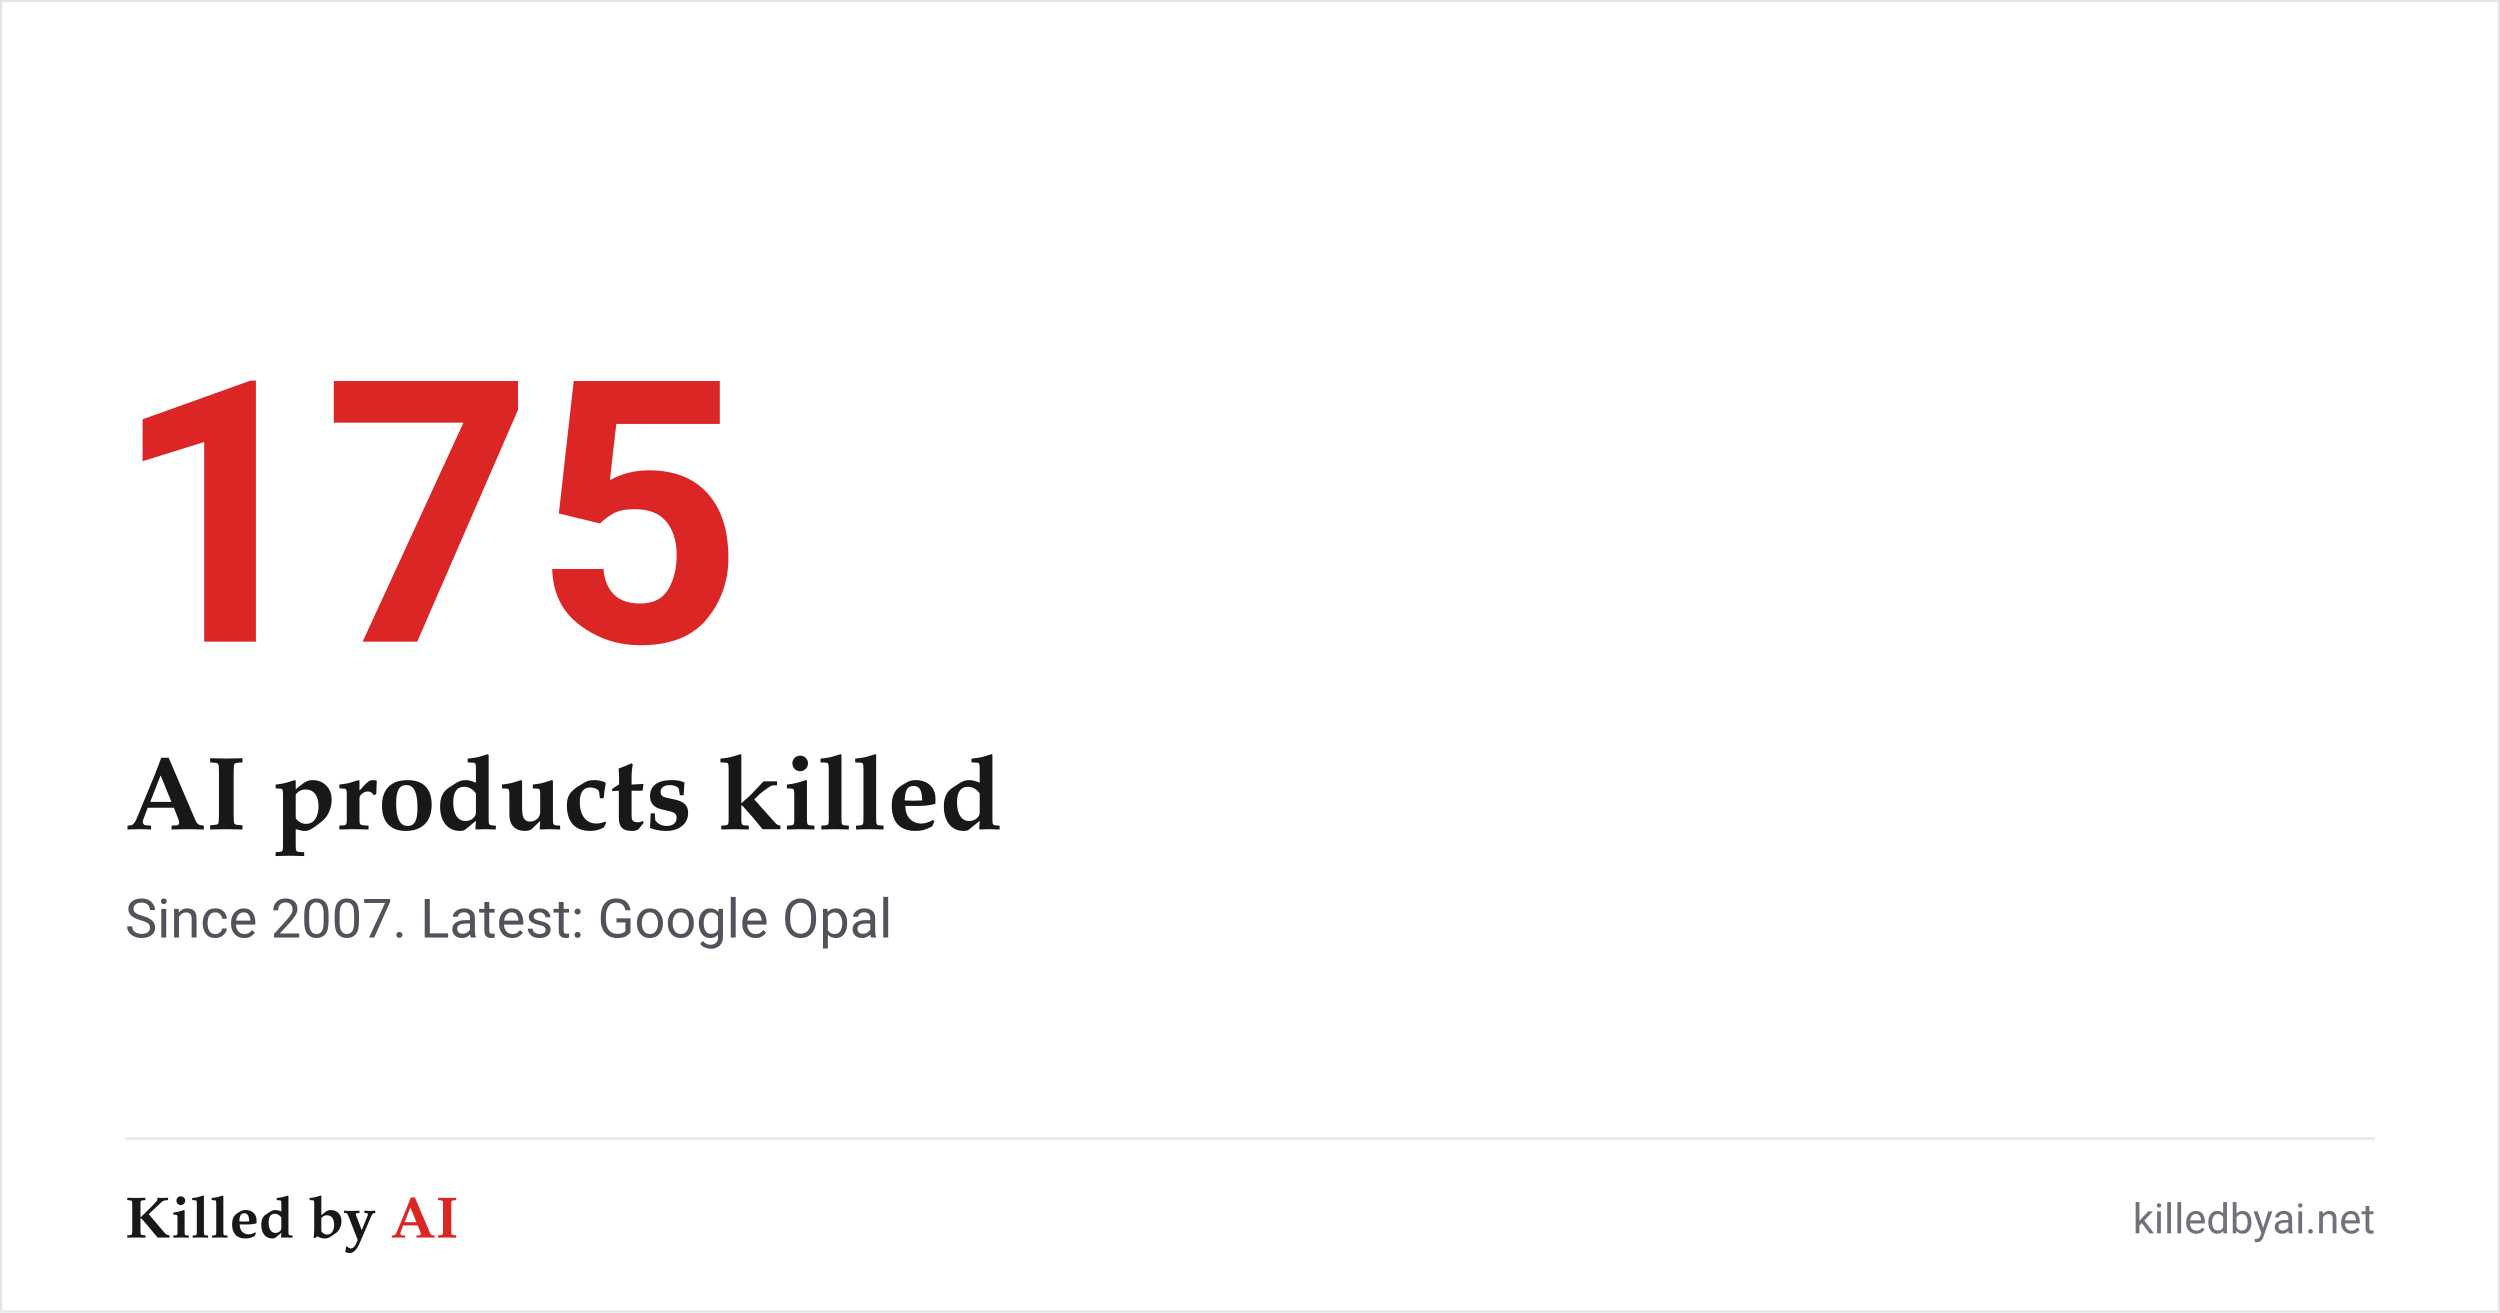
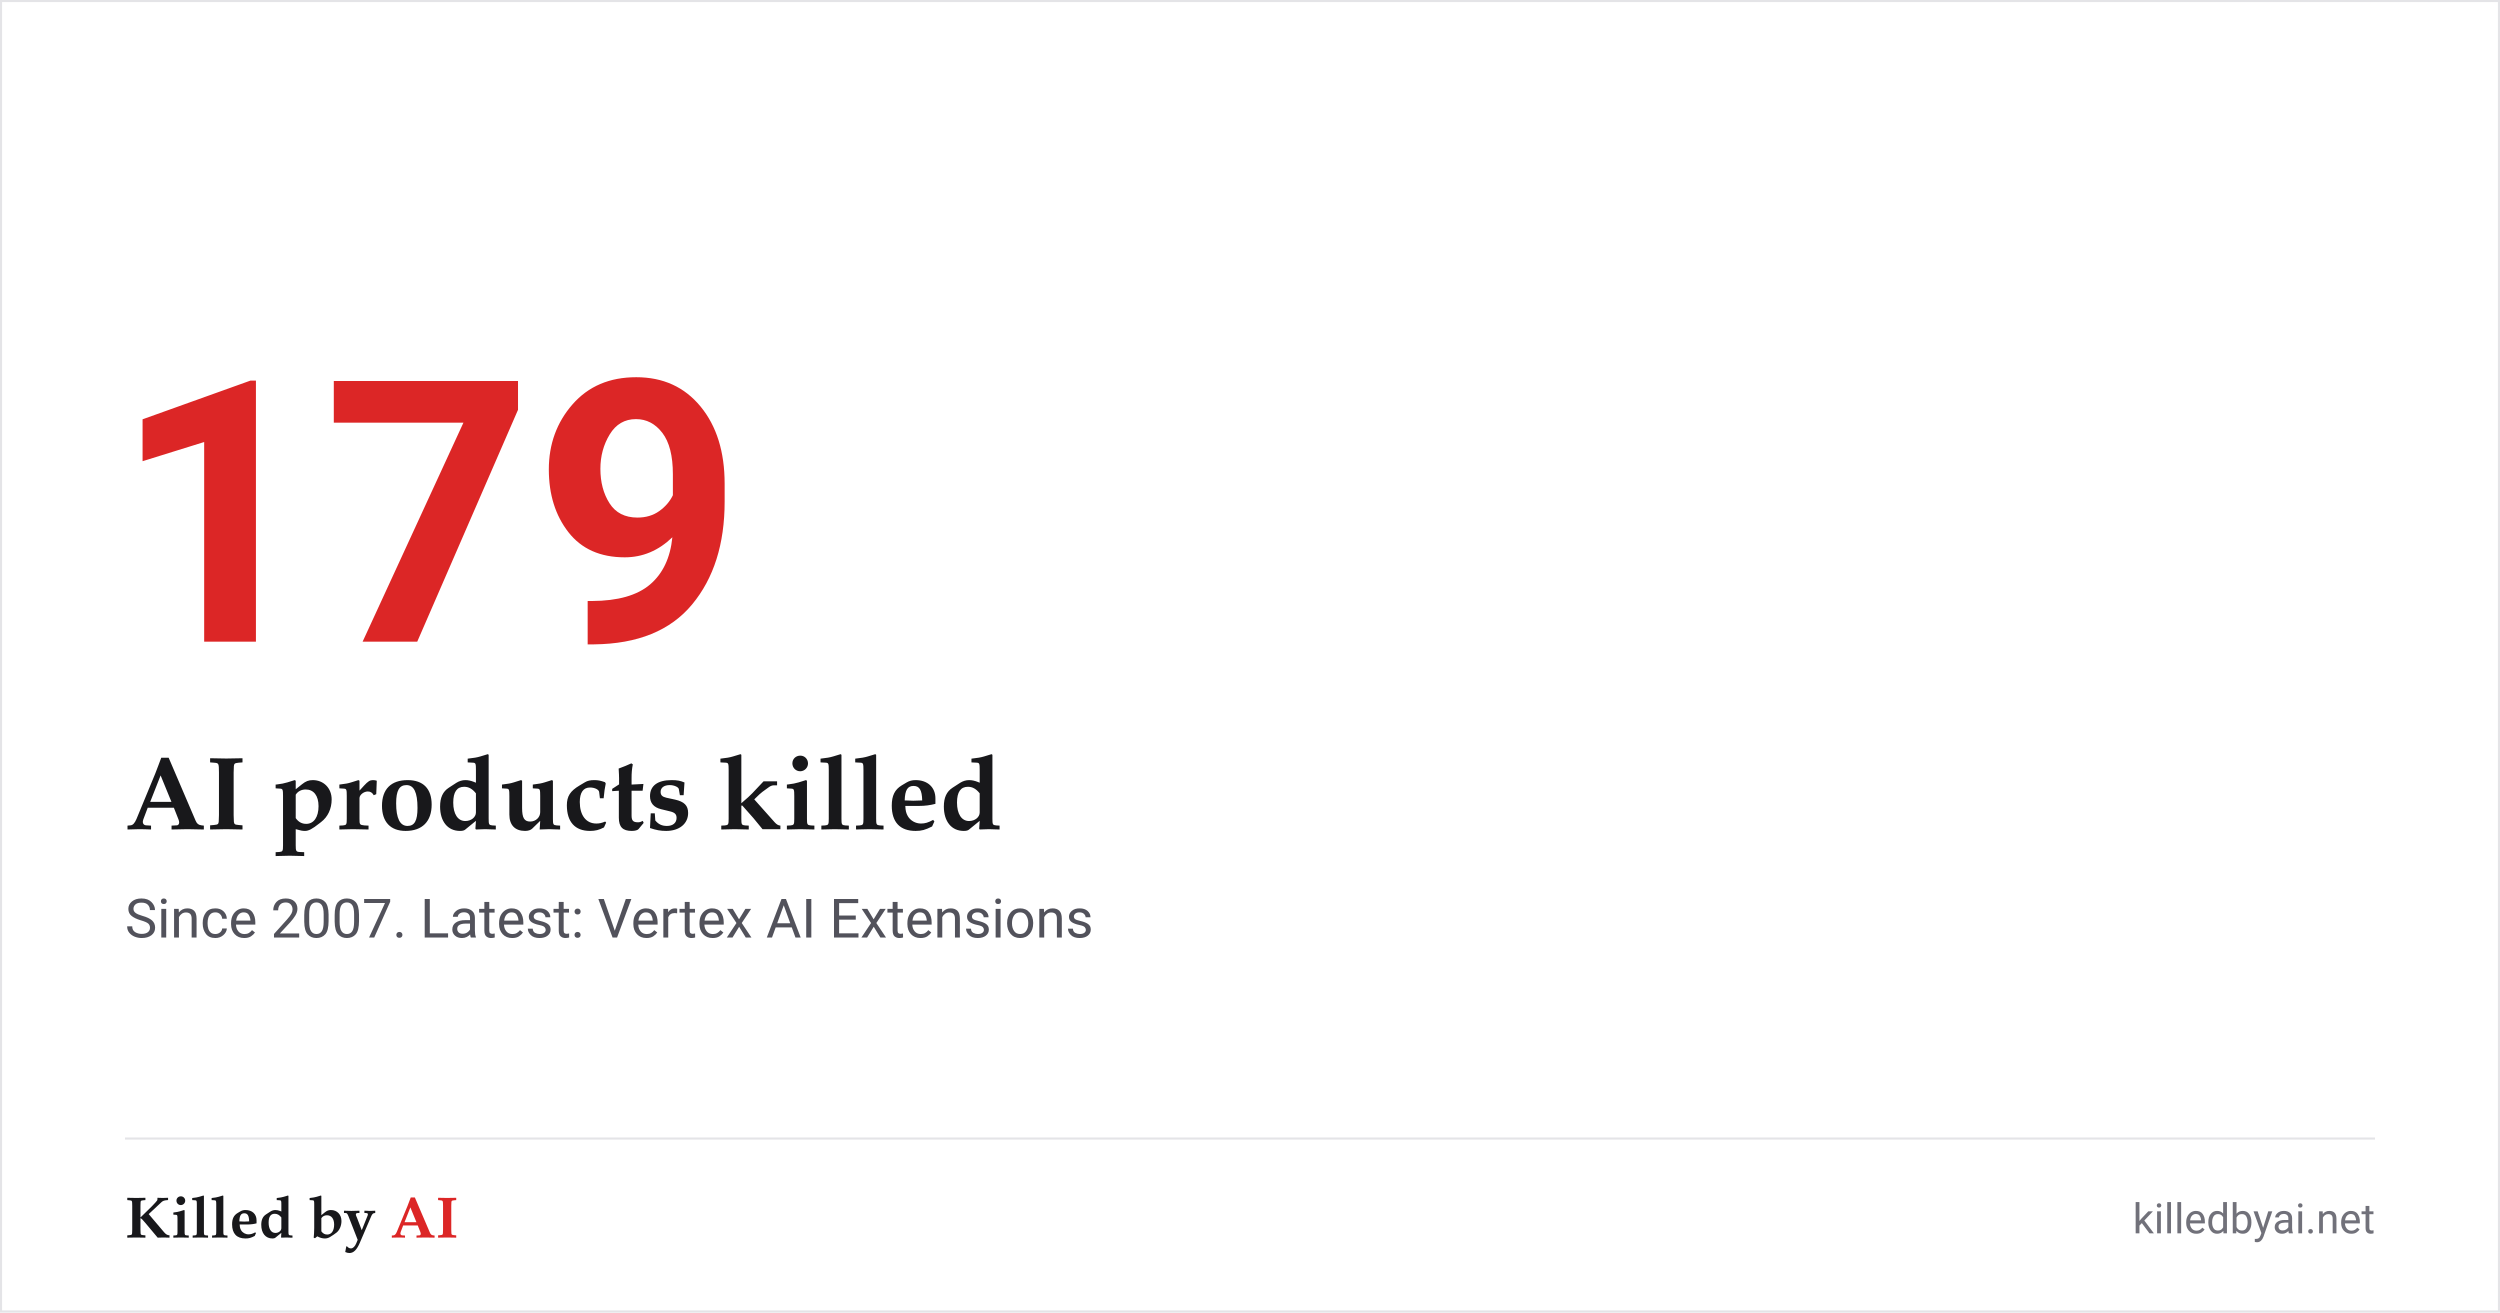
- <svg xmlns="http://www.w3.org/2000/svg" width="1200" height="630" viewBox="0 0 1200 630" role="img" aria-label="175 AI products killed">
+ <svg xmlns="http://www.w3.org/2000/svg" width="1200" height="630" viewBox="0 0 1200 630" role="img" aria-label="179 AI products killed">
  <rect width="1200" height="630" fill="#ffffff" />
  <rect x=".5" y=".5" width="1199" height="629" fill="none" stroke="#e4e4e7" />
-   <text x="54" y="308" font-family="-apple-system, BlinkMacSystemFont, 'Segoe UI', Roboto, 'Helvetica Neue', Arial, sans-serif" font-size="176" font-weight="700" fill="#dc2626">175</text>
+   <text x="54" y="308" font-family="-apple-system, BlinkMacSystemFont, 'Segoe UI', Roboto, 'Helvetica Neue', Arial, sans-serif" font-size="176" font-weight="700" fill="#dc2626">179</text>
  <text x="60" y="398" font-family="'Iowan Old Style', 'Palatino Linotype', Palatino, 'Book Antiqua', Georgia, serif" font-size="50" font-weight="700" fill="#18181b">AI products killed</text>
-   <text x="60" y="450" font-family="-apple-system, BlinkMacSystemFont, 'Segoe UI', Roboto, 'Helvetica Neue', Arial, sans-serif" font-size="26" fill="#52525b">Since 2007. Latest: Google Opal</text>
+   <text x="60" y="450" font-family="-apple-system, BlinkMacSystemFont, 'Segoe UI', Roboto, 'Helvetica Neue', Arial, sans-serif" font-size="26" fill="#52525b">Since 2007. Latest: Vertex AI Extensions</text>
  <rect x="60" y="546" width="1080" height="1" fill="#e4e4e7" />
  <text x="60" y="594" font-family="'Iowan Old Style', 'Palatino Linotype', Palatino, 'Book Antiqua', Georgia, serif" font-size="28" font-weight="700" fill="#18181b">Killed by <tspan fill="#dc2626">AI</tspan>
  </text>
  <text x="1140" y="592" text-anchor="end" font-family="-apple-system, BlinkMacSystemFont, 'Segoe UI', Roboto, 'Helvetica Neue', Arial, sans-serif" font-size="20" fill="#71717a">killedbyai.net</text>
</svg>
